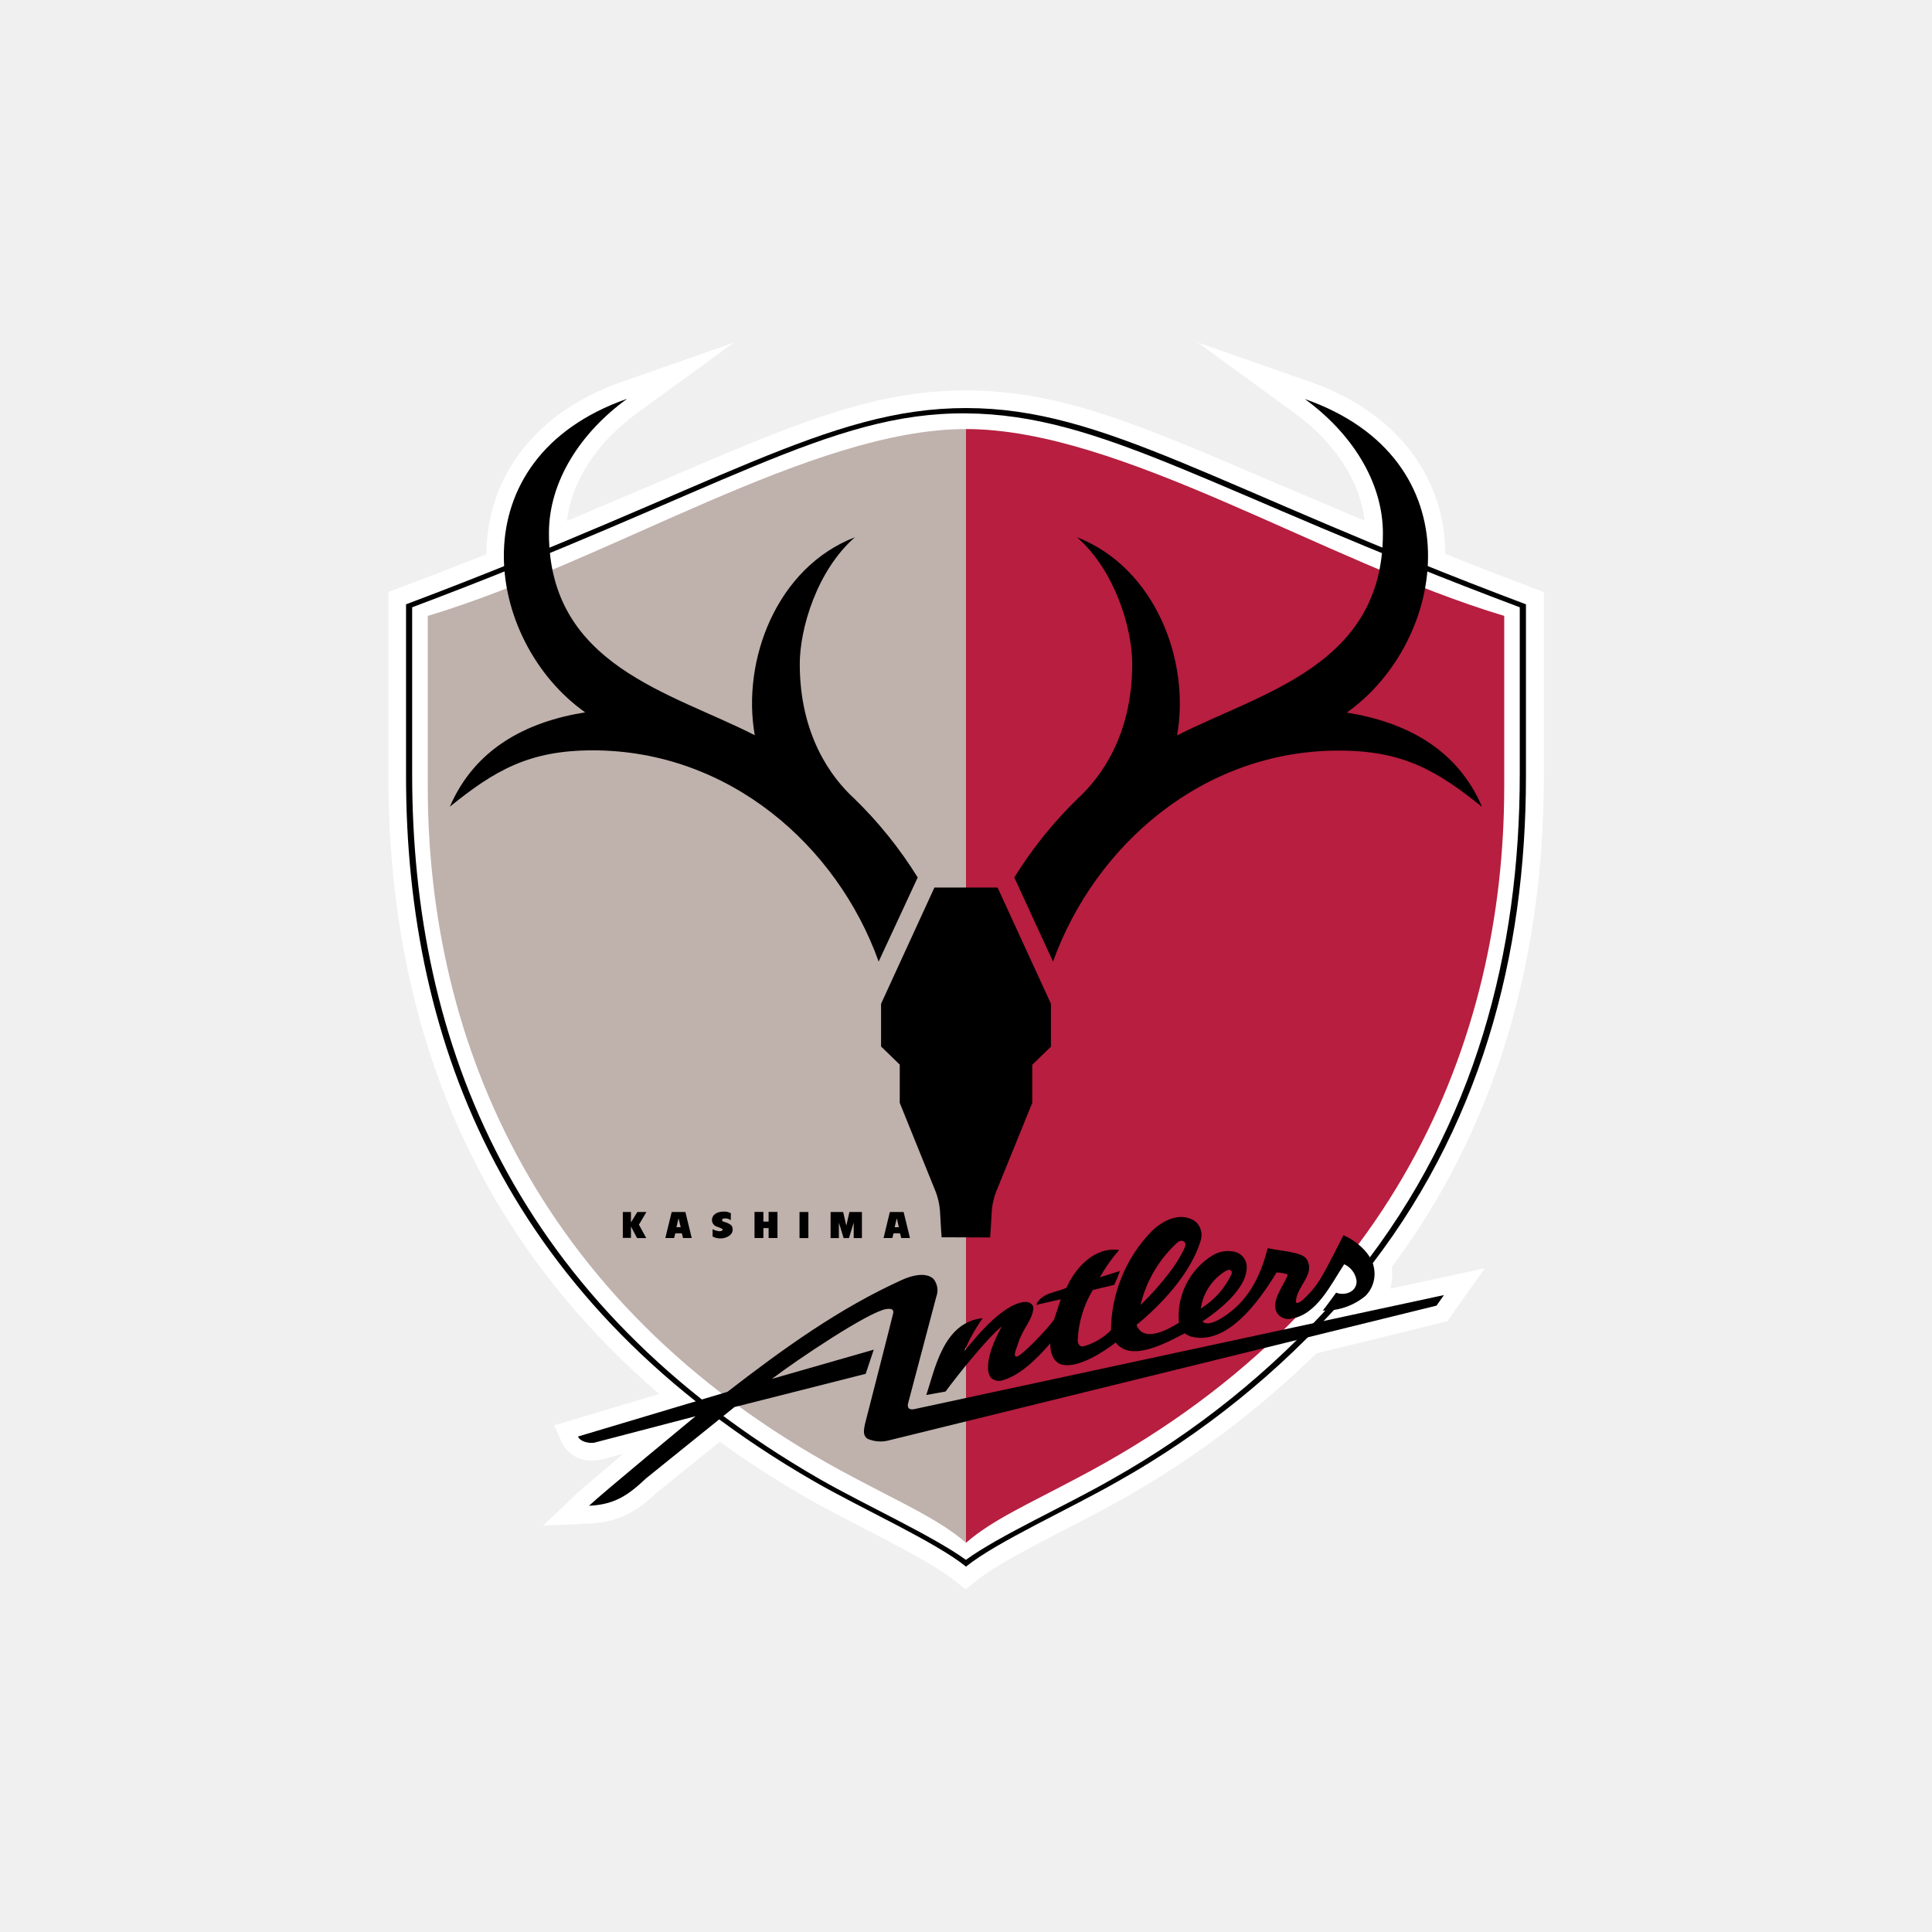
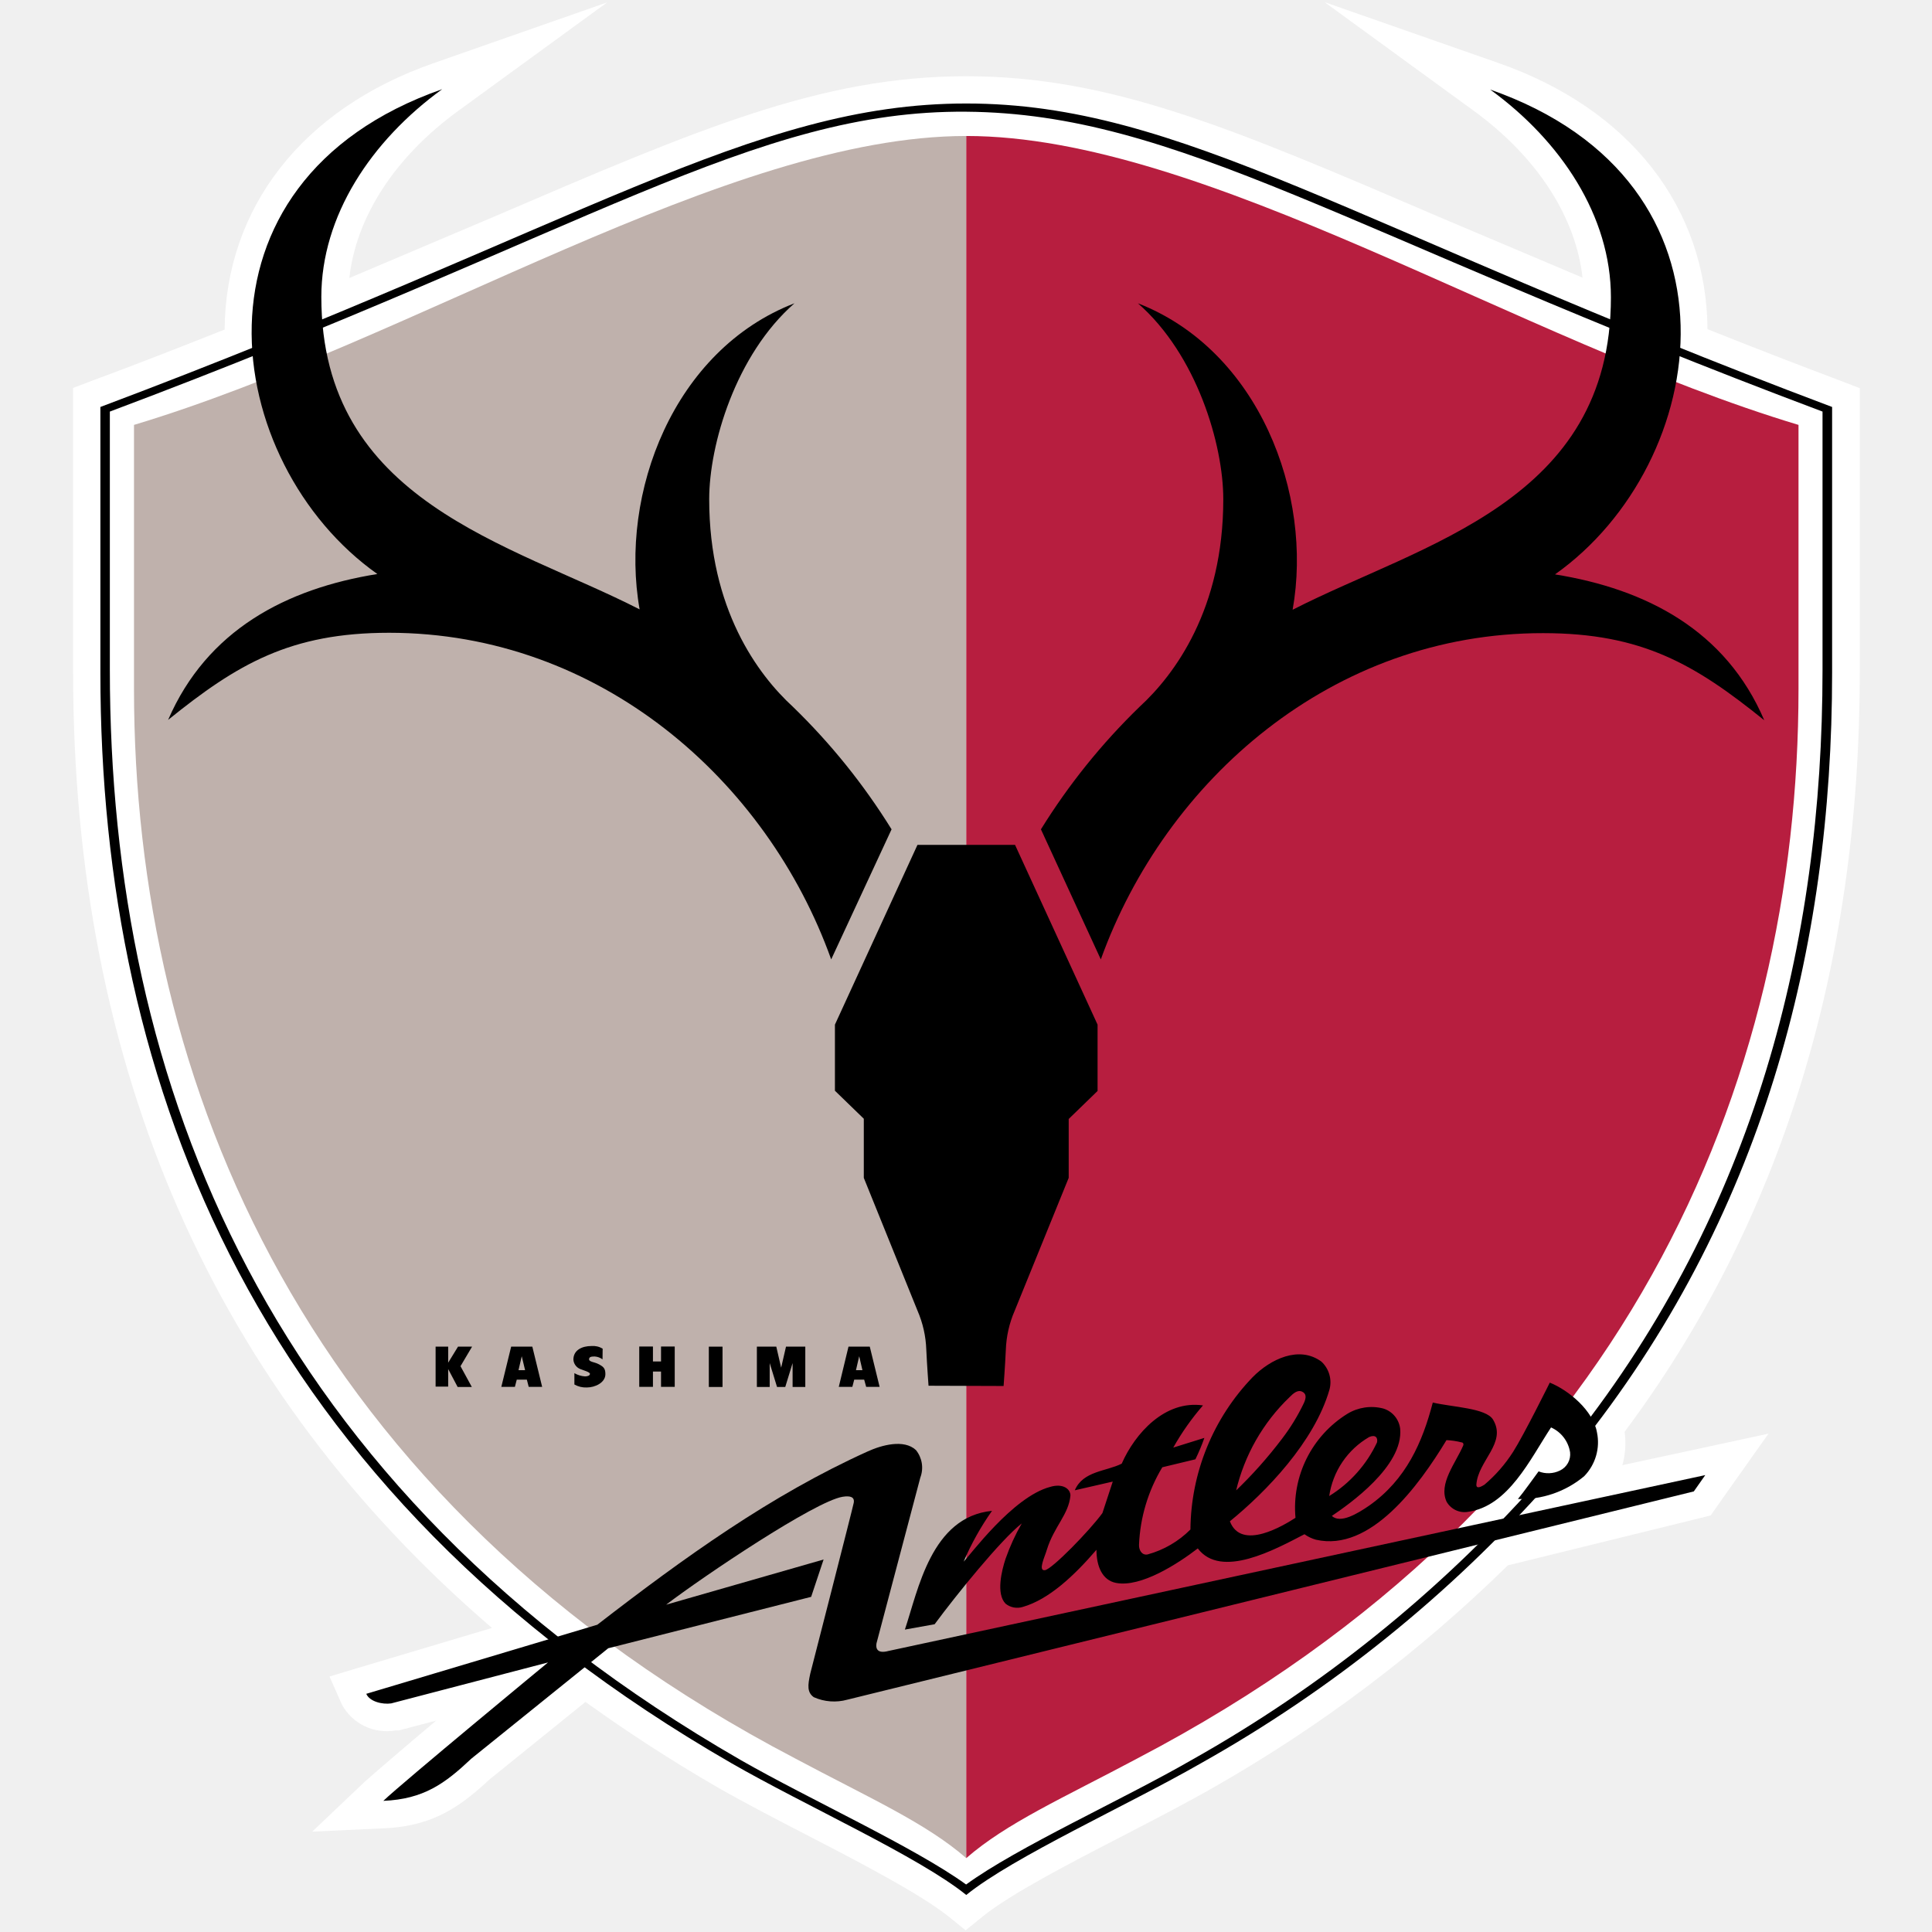
- <svg xmlns="http://www.w3.org/2000/svg" id="Layer_1" data-name="Layer 1" viewBox="0 0 240 240">
-   <defs>
-     <style>.cls-1{fill:#fff;}.cls-2{fill:#bfb1ac;}.cls-3{fill:#b71e3f;}</style>
-   </defs>
-   <path class="cls-1" d="M190.33,73c-3.58-1.35-7.13-2.72-10.78-4.18-.08-9.77-6.24-17.69-16.76-21.37l-14-4.9,12,8.74c5.07,3.7,8.17,8.5,8.72,13.39L158,59.81C141.58,52.76,131.7,48.5,120,48.5S98.42,52.76,82,59.81l-11.56,4.9c.54-4.89,3.64-9.7,8.71-13.4l12-8.74-14,4.9C66.65,51.15,60.5,59.08,60.42,68.85,56.77,70.3,53.24,71.68,49.67,73l-1.42.54V96.44c0,31.77,11.32,57.55,33.65,76.72l-10.66,3.18-2.39.72,1,2.27a4.1,4.1,0,0,0,4.3,2.06l.13,0,.14,0,3-.79c-2.61,2.19-5,4.25-5.75,4.92l-4.21,4,5.83-.27c4-.18,6.19-1.87,8.4-3.91l7.72-6.24c3.38,2.43,6.92,4.73,10.57,6.84,2.14,1.23,4.75,2.58,7.28,3.89,4.45,2.3,9,4.68,11.31,6.5l1.38,1.12,1.38-1.12c2.26-1.82,6.86-4.2,11.31-6.5,2.53-1.31,5.14-2.66,7.28-3.89a115.13,115.13,0,0,0,23.59-17.81L179,164.32l.8-.2.47-.66.92-1.31,3.26-4.6-5.51,1.19-6.23,1.34a6.64,6.64,0,0,0,.18-2.68c12.53-16.79,18.89-37.29,18.89-61V73.56Z" />
-   <path class="cls-1" d="M168.66,159.3c15.19-18.58,20.9-40.46,20.9-62.86V75.07C150.8,60.49,137.23,50.69,120,50.69s-30.8,9.8-69.56,24.38V96.44c0,33.43,12.73,65.71,50.69,87.58,5.85,3.37,15.08,7.52,18.87,10.59,3.79-3.07,13-7.22,18.87-10.59a108.1,108.1,0,0,0,28-22.58Z" />
-   <path d="M169.07,158.78c14.88-18.47,20.49-40.15,20.49-62.34V75.07C150.8,60.49,137.23,50.69,120,50.69s-30.8,9.8-69.56,24.38V96.44c0,33.43,12.73,65.71,50.69,87.58,5.85,3.37,15.08,7.52,18.87,10.59,3.79-3.07,13-7.22,18.87-10.59a108.1,108.1,0,0,0,28-22.58h-1a108.23,108.23,0,0,1-27.77,22.33c-5.5,3.17-14,7-18.11,10-4.15-3-12.61-6.85-18.11-10-38-21.87-50.68-54.15-50.68-87.57V75.44C89.67,61,103,51.21,120,51.35S150.33,61,188.79,75.44V96.2c0,22-5.49,43.43-20,61.78Z" />
-   <path class="cls-2" d="M120,191.65c-3.25-2.83-7.74-4.81-13.73-8-39.4-20.6-53.13-54.31-53.13-85.91V76.51C75.63,69.75,100.84,53.3,120,53.3Z" />
-   <path class="cls-3" d="M120,191.65c3.25-2.83,7.74-4.81,13.73-8,39.4-20.6,53.13-54.31,53.13-85.91V76.51C164.37,69.75,139.16,53.3,120,53.3Z" />
-   <path d="M130.81,119.45,126,109a51.67,51.67,0,0,1,7.91-9.83c2.84-2.6,6.74-7.87,6.74-16.69,0-4.38-2.12-11.6-6.86-15.74,9.71,3.78,14.09,15.33,12.43,24.62,10.42-5.33,25.57-8.64,25.57-25.1,0-6.51-4-12.55-9.7-16.69,21.31,7.46,17.75,30.07,5.21,38.95,7.34,1.18,13.73,4.5,16.81,11.72-5.57-4.5-9.83-7-17.76-7C149.4,93.22,136,105.06,130.81,119.45Z" />
-   <path d="M109.15,119.45,114,109a51.67,51.67,0,0,0-7.91-9.83c-2.84-2.6-6.74-7.87-6.74-16.69,0-4.38,2.12-11.6,6.85-15.74C96.49,70.49,92.11,82,93.76,91.33,83.35,86,68.19,82.69,68.19,66.23c0-6.51,4-12.55,9.71-16.69C56.59,57,60.14,79.61,72.69,88.49,65.35,89.67,59,93,55.88,100.21c5.57-4.5,9.83-7,17.76-7C90.57,93.22,104,105.06,109.15,119.45Z" />
-   <polygon points="79.17 150.56 80.3 150.56 79.37 152.13 80.28 153.8 79.14 153.8 78.38 152.36 78.38 153.77 77.37 153.77 77.37 150.56 78.38 150.56 78.38 151.85 79.17 150.56" />
-   <path d="M90.79,150.72a1.54,1.54,0,0,0-.91-.21c-.72,0-1.44.31-1.44,1.09a.88.88,0,0,0,.53.75c.29.12.81.25.8.4s-.22.2-.4.2a2,2,0,0,1-.85-.26v.91a1.89,1.89,0,0,0,1,.24c.65,0,1.49-.38,1.49-1.07,0-.48-.16-.61-.6-.83-.28-.14-.71-.16-.71-.36s.17-.23.45-.23a1.21,1.21,0,0,1,.63.23Z" />
-   <path d="M83.89,153.21l-.15.58H82.65l.79-3.23h1.7l.79,3.23H84.85l-.15-.58Zm.14-.76h.53l-.27-1.12Z" />
-   <path d="M111,153.21l-.15.58h-1.09l.78-3.23h1.71l.79,3.23h-1.08l-.16-.58Zm.14-.76h.52l-.26-1.12Z" />
-   <polygon points="95.48 152.56 95.48 153.79 96.58 153.79 96.58 150.55 95.48 150.55 95.48 151.75 94.83 151.75 94.83 150.55 93.73 150.55 93.73 153.79 94.83 153.79 94.83 152.56 95.48 152.56" />
-   <rect x="99.32" y="150.56" width="1.1" height="3.24" />
-   <polygon points="105.46 153.8 106.05 151.88 106.05 153.8 107.07 153.8 107.07 150.56 105.52 150.56 105.13 152.25 104.74 150.56 103.18 150.56 103.18 153.8 104.21 153.8 104.21 151.88 104.8 153.8 105.46 153.8" />
-   <path d="M123,153.72s.12-1.6.18-2.9a8.67,8.67,0,0,1,.71-3.14L128.23,137v-4.73l2.32-2.25v-5.33l-6.63-14.44h-7.84l-6.63,14.44V130l2.32,2.25V137l4.31,10.66a8.67,8.67,0,0,1,.71,3.14c.06,1.3.18,2.9.18,2.9Z" />
-   <path d="M112.79,174.39c-.13.78.52.74.95.62l65.63-14.13-.92,1.31-68,16.73a4,4,0,0,1-2.7-.2c-.54-.39-.49-.94-.28-1.9,0,0,3.4-13.24,3.49-13.71s-.27-.59-.89-.49c-2.22.36-11.15,6.36-14.18,8.67l12.65-3.63-1,3-16.3,4.13-11,8.87c-2.12,2-3.82,3.25-7.07,3.39,1.56-1.49,13.23-11.12,13.23-11.12l-12.6,3.29c-.7.1-1.73-.14-2-.77l18.56-5.55c7-5.41,13.94-10.41,21.74-13.93,1.1-.5,2.9-1,3.86-.1a2.25,2.25,0,0,1,.35,2.21Z" />
-   <path d="M170.67,157.45c-.3-1.75-2.27-3.39-3.79-4,0,0-2.08,4.2-2.94,5.55a11.74,11.74,0,0,1-2.31,2.65c-.2.12-.65.4-.65,0,.13-1.94,2.47-3.35,1.34-5.23-.56-.93-3.27-1-4.84-1.37-.83,3.19-2.14,6.19-5.11,8.28-.94.65-2.31,1.47-3,.83,1.39-.94,5.76-4,5.49-7a1.93,1.93,0,0,0-1.36-1.63,3.73,3.73,0,0,0-2.89.43,8.88,8.88,0,0,0-4.16,8.35c-.9.58-4.35,2.7-5.27.28,2.89-2.35,6.79-6.37,8-10.58a2.26,2.26,0,0,0-.65-2.25c-1.79-1.31-4.09-.2-5.52,1.25a17.85,17.85,0,0,0-5,12.24,7.77,7.77,0,0,1-3.43,2c-.45.1-.72-.33-.7-.78a13.12,13.12,0,0,1,1.87-6.22l2.66-.64a16.23,16.23,0,0,0,.72-1.72l-2.5.78a20.48,20.48,0,0,1,2.39-3.39c-3.05-.44-5.46,2.24-6.53,4.68-1.25.63-3.11.58-3.77,2.14l3.05-.7-.83,2.53c-1,1.38-4.07,4.54-4.63,4.59s0-1.07.17-1.66c.58-1.86,1.75-2.81,1.89-4.34,0-.54-.62-1-1.64-.69-3,.8-6.45,5.53-6.94,6a22.4,22.4,0,0,1,2.28-4.08c-4.89.49-5.93,6.36-7,9.54l2.39-.43c1.75-2.37,5.32-6.78,7-8.1a17,17,0,0,0-1.3,2.84c-.31.93-.78,2.82,0,3.61a1.49,1.49,0,0,0,1.38.26c2.1-.6,4.14-2.52,5.92-4.59,0,1.36.49,2.45,1.57,2.66,2,.39,5-1.56,6.57-2.77,1.87,2.47,6.18.1,8.57-1.14a3,3,0,0,0,.92.44c4.38,1,8.27-4.33,10.49-8a6,6,0,0,1,1.21.18c.12,0,.19.13.13.26-.6,1.4-2,3.06-1.33,4.51a1.66,1.66,0,0,0,1.72.81c3.25-.45,5-4.25,6.67-6.78a2.63,2.63,0,0,1,1.53,2,1.44,1.44,0,0,1-.81,1.46,2.13,2.13,0,0,1-1.72.07c-.39.52-1.19,1.66-1.66,2.22a7.91,7.91,0,0,0,5.32-1.83A3.9,3.9,0,0,0,170.67,157.45Zm-29,4.71a15.29,15.29,0,0,1,4.3-7.54c.29-.29.63-.61,1-.45s.35.5.15.93a16.31,16.31,0,0,1-1.76,2.87A35.34,35.34,0,0,1,141.63,162.16ZM153,158.25a10.09,10.09,0,0,1-3.84,4.31,6.57,6.57,0,0,1,3.21-4.74C152.88,157.6,153.08,157.88,153,158.25Z" />
+ <svg xmlns="http://www.w3.org/2000/svg" width="1080" zoomAndPan="magnify" viewBox="0 0 810 810" height="1080" preserveAspectRatio="xMidYMid meet" version="1.0">
+   <path fill="#ffffff" d="M 772.141 159.824 C 753.457 152.777 734.93 145.629 715.879 138.008 C 715.465 87.02 683.316 45.688 628.414 26.484 L 555.352 0.91 L 617.977 46.523 C 644.438 65.832 660.613 90.883 663.484 116.402 L 603.418 90.988 C 517.727 54.195 466.164 31.965 405.105 31.965 C 344.043 31.965 292.484 54.195 206.793 90.988 L 146.461 116.559 C 149.281 91.039 165.461 65.938 191.918 46.629 L 254.543 1.016 L 181.48 26.59 C 126.684 45.793 94.59 87.18 94.172 138.164 C 75.121 145.73 56.699 152.934 38.07 159.824 L 30.66 162.641 L 30.66 282.148 C 30.66 447.949 89.734 582.488 206.27 682.531 L 150.637 699.129 L 138.164 702.887 L 143.383 714.734 C 143.918 715.703 144.523 716.629 145.203 717.504 C 145.883 718.383 146.625 719.199 147.43 719.961 C 148.238 720.723 149.098 721.418 150.012 722.047 C 150.926 722.672 151.879 723.227 152.879 723.707 C 153.879 724.184 154.91 724.582 155.973 724.902 C 157.035 725.219 158.113 725.457 159.215 725.605 C 160.312 725.758 161.414 725.824 162.523 725.801 C 163.633 725.781 164.73 725.676 165.824 725.484 L 167.234 725.484 L 182.891 721.359 C 169.27 732.789 156.797 743.539 152.883 747.035 L 130.91 767.91 L 161.336 766.504 C 182.211 765.562 193.641 756.742 205.172 746.098 L 245.461 713.531 C 263.102 726.215 281.578 738.219 300.625 749.227 C 311.793 755.648 325.414 762.691 338.617 769.531 C 361.84 781.531 385.586 793.953 397.641 803.453 L 404.844 809.297 L 412.047 803.453 C 423.84 793.953 447.844 781.531 471.07 769.531 C 484.273 762.691 497.895 755.648 509.062 749.227 C 531.492 736.445 553.008 722.277 573.613 706.723 C 594.215 691.168 613.734 674.355 632.172 656.281 L 713.012 636.398 L 717.184 635.355 L 719.637 631.91 L 724.438 625.074 L 741.453 601.066 L 712.695 607.277 L 680.184 614.273 C 681.461 609.676 681.773 605.012 681.125 600.285 C 746.516 512.664 779.707 405.68 779.707 281.941 L 779.707 162.746 Z M 772.141 159.824 " fill-opacity="1" fill-rule="nonzero" />
+   <path fill="#ffffff" d="M 659.047 610.199 C 738.32 513.238 768.121 399.051 768.121 282.148 L 768.121 170.625 C 565.84 94.535 495.023 43.391 405.105 43.391 C 315.184 43.391 244.367 94.535 42.086 170.625 L 42.086 282.148 C 42.086 456.613 108.523 625.074 306.625 739.207 C 337.156 756.797 385.324 778.453 405.105 794.477 C 424.883 778.453 472.949 756.797 503.582 739.207 C 531.055 723.785 557.055 706.188 581.582 686.41 C 606.105 666.633 628.812 644.953 649.707 621.367 Z M 659.047 610.199 " fill-opacity="1" fill-rule="nonzero" />
+   <path fill="#000000" d="M 661.188 607.488 C 738.844 511.098 768.121 397.953 768.121 282.148 L 768.121 170.625 C 565.84 94.535 495.023 43.391 405.105 43.391 C 315.184 43.391 244.367 94.535 42.086 170.625 L 42.086 282.148 C 42.086 456.613 108.523 625.074 306.625 739.207 C 337.156 756.797 385.324 778.453 405.105 794.477 C 424.883 778.453 472.949 756.797 503.582 739.207 C 531.055 723.785 557.055 706.188 581.582 686.41 C 606.105 666.633 628.812 644.953 649.707 621.367 L 644.488 621.367 C 623.719 644.66 601.176 666.086 576.855 685.641 C 552.535 705.199 526.77 722.617 499.562 737.902 C 470.859 754.445 426.5 774.434 405.051 790.09 C 383.395 774.434 339.242 754.344 310.539 737.902 C 112.227 623.77 46.055 455.309 46.055 280.898 L 46.055 172.555 C 246.82 97.199 316.387 46.105 405.105 46.836 C 493.824 47.566 563.391 97.199 764.102 172.555 L 764.102 280.898 C 764.102 395.711 735.449 507.547 659.727 603.312 Z M 661.188 607.488 " fill-opacity="1" fill-rule="nonzero" />
+   <path fill="#bfb1ac" d="M 405.105 779.027 C 388.145 764.258 364.711 753.926 333.449 737.277 C 127.832 629.77 56.18 453.848 56.18 288.934 L 56.18 178.141 C 173.547 142.863 305.113 57.012 405.105 57.012 Z M 405.105 779.027 " fill-opacity="1" fill-rule="nonzero" />
+   <path fill="#b71e3f" d="M 405.105 779.027 C 422.066 764.258 445.496 753.926 476.758 737.277 C 682.375 629.77 754.031 453.848 754.031 288.934 L 754.031 178.141 C 636.66 142.863 505.094 57.012 405.105 57.012 Z M 405.105 779.027 " fill-opacity="1" fill-rule="nonzero" />
+   <path fill="#000000" d="M 461.52 402.234 L 436.418 347.699 C 448.074 328.906 461.832 311.805 477.695 296.398 C 492.52 282.828 512.871 255.324 512.871 209.297 C 512.871 186.438 501.809 148.758 477.07 127.152 C 527.746 146.879 550.602 207.156 541.941 255.641 C 596.32 227.824 675.383 210.551 675.383 124.648 C 675.383 90.676 654.508 59.152 624.762 37.547 C 735.973 76.48 717.395 194.477 651.949 240.816 C 690.258 246.977 723.605 264.301 739.68 301.98 C 710.609 278.496 688.379 265.449 646.992 265.449 C 558.535 265.348 488.605 327.137 461.52 402.234 Z M 461.52 402.234 " fill-opacity="1" fill-rule="nonzero" />
+   <path fill="#000000" d="M 348.48 402.234 L 373.793 347.699 C 362.137 328.906 348.375 311.805 332.512 296.398 C 317.691 282.828 297.336 255.324 297.336 209.297 C 297.336 186.438 308.402 148.758 333.086 127.152 C 282.41 146.723 259.555 206.793 268.164 255.484 C 213.836 227.668 134.719 210.391 134.719 124.492 C 134.719 90.52 155.594 58.996 185.395 37.391 C 74.184 76.324 92.711 194.32 158.203 240.66 C 119.898 246.82 86.762 264.199 70.477 301.824 C 99.547 278.34 121.777 265.293 163.164 265.293 C 251.516 265.348 321.605 327.137 348.48 402.234 Z M 348.48 402.234 " fill-opacity="1" fill-rule="nonzero" />
+   <path fill="#000000" d="M 192.023 564.59 L 197.918 564.59 L 193.066 572.781 L 197.816 581.496 L 191.867 581.496 L 187.898 573.984 L 187.898 581.34 L 182.629 581.34 L 182.629 564.59 L 187.898 564.59 L 187.898 571.32 Z M 192.023 564.59 " fill-opacity="1" fill-rule="nonzero" />
+   <path fill="#000000" d="M 252.664 565.426 C 251.199 564.555 249.613 564.191 247.914 564.328 C 244.156 564.328 240.398 565.945 240.398 570.016 C 240.457 570.875 240.734 571.66 241.23 572.363 C 241.73 573.066 242.375 573.59 243.168 573.93 C 244.68 574.559 247.395 575.234 247.34 576.02 C 247.289 576.801 246.191 577.062 245.254 577.062 C 243.672 576.945 242.191 576.496 240.816 575.703 L 240.816 580.453 C 242.438 581.363 244.18 581.781 246.035 581.707 C 249.43 581.707 253.812 579.723 253.812 576.121 C 253.812 573.617 252.977 572.938 250.68 571.789 C 249.219 571.059 246.977 570.957 246.977 569.914 C 246.977 568.867 247.863 568.711 249.324 568.711 C 250.535 568.797 251.633 569.195 252.613 569.914 Z M 252.664 565.426 " fill-opacity="1" fill-rule="nonzero" />
+   <path fill="#000000" d="M 216.656 578.418 L 215.871 581.445 L 210.184 581.445 L 214.305 564.59 L 223.18 564.59 L 227.301 581.445 L 221.664 581.445 L 220.883 578.418 Z M 217.387 574.453 L 220.152 574.453 L 218.742 568.609 Z M 217.387 574.453 " fill-opacity="1" fill-rule="nonzero" />
+   <path fill="#000000" d="M 358.137 578.418 L 357.352 581.445 L 351.664 581.445 L 355.734 564.59 L 364.66 564.59 L 368.781 581.445 L 363.145 581.445 L 362.309 578.418 Z M 358.867 574.453 L 361.578 574.453 L 360.223 568.609 Z M 358.867 574.453 " fill-opacity="1" fill-rule="nonzero" />
+   <path fill="#000000" d="M 277.141 575.027 L 277.141 581.445 L 282.883 581.445 L 282.883 564.535 L 277.141 564.535 L 277.141 570.801 L 273.75 570.801 L 273.75 564.535 L 268.008 564.535 L 268.008 581.445 L 273.75 581.445 L 273.75 575.027 Z M 277.141 575.027 " fill-opacity="1" fill-rule="nonzero" />
+   <path fill="#000000" d="M 297.18 564.59 L 302.922 564.59 L 302.922 581.496 L 297.18 581.496 Z M 297.18 564.59 " fill-opacity="1" fill-rule="nonzero" />
+   <path fill="#000000" d="M 329.223 581.496 L 332.301 571.477 L 332.301 581.496 L 337.625 581.496 L 337.625 564.59 L 329.535 564.59 L 327.5 573.41 L 325.465 564.59 L 317.324 564.59 L 317.324 581.496 L 322.699 581.496 L 322.699 571.477 L 325.777 581.496 Z M 329.223 581.496 " fill-opacity="1" fill-rule="nonzero" />
+   <path fill="#000000" d="M 420.762 581.082 C 420.762 581.082 421.387 572.73 421.699 565.945 C 421.902 560.25 423.137 554.789 425.406 549.559 L 448.055 493.824 L 448.055 469.137 L 460.16 457.395 L 460.16 429.578 L 425.562 354.223 L 384.648 354.223 L 350.047 429.578 L 350.047 457.293 L 362.152 469.035 L 362.152 493.824 L 384.648 549.453 C 386.914 554.684 388.148 560.145 388.352 565.84 C 388.664 572.625 389.293 580.977 389.293 580.977 Z M 420.762 581.082 " fill-opacity="1" fill-rule="nonzero" />
+   <path fill="#000000" d="M 367.477 688.953 C 366.797 693.023 370.191 692.812 372.434 692.188 L 714.941 618.445 L 710.141 625.281 L 355.266 712.594 C 352.926 713.242 350.547 713.477 348.129 713.301 C 345.707 713.121 343.391 712.535 341.176 711.551 C 338.355 709.516 338.617 706.645 339.715 701.633 C 339.715 701.633 357.457 632.539 357.926 630.086 C 358.395 627.633 356.516 627.004 353.281 627.527 C 341.695 629.406 295.094 660.719 279.281 672.773 L 345.297 653.828 L 340.078 669.484 L 255.012 691.039 L 197.605 737.328 C 186.543 747.766 177.672 754.289 160.711 755.02 C 168.852 747.246 229.754 696.988 229.754 696.988 L 163.996 714.16 C 160.344 714.68 154.969 713.426 153.559 710.141 L 250.422 681.176 C 286.953 652.941 323.168 626.848 363.875 608.48 C 369.617 605.871 379.012 603.262 384.02 607.957 C 384.664 608.754 385.191 609.621 385.605 610.559 C 386.02 611.496 386.309 612.469 386.469 613.48 C 386.629 614.492 386.656 615.508 386.551 616.527 C 386.445 617.543 386.211 618.531 385.848 619.488 Z M 367.477 688.953 " fill-opacity="1" fill-rule="nonzero" />
+   <path fill="#000000" d="M 669.539 600.547 C 667.973 591.414 657.691 582.855 649.758 579.672 C 649.758 579.672 638.902 601.59 634.414 608.637 C 631.094 613.855 627.078 618.465 622.359 622.465 C 621.316 623.09 618.969 624.551 618.969 622.465 C 619.648 612.34 631.859 604.98 625.961 595.172 C 623.039 590.316 608.895 589.953 600.703 588.02 C 596.371 604.668 589.535 620.324 574.035 631.234 C 569.129 634.625 561.98 638.902 558.379 635.562 C 565.633 630.66 588.438 614.688 587.031 599.031 C 586.918 598.055 586.668 597.113 586.281 596.207 C 585.895 595.301 585.387 594.473 584.754 593.715 C 584.125 592.961 583.398 592.309 582.578 591.766 C 581.758 591.223 580.875 590.812 579.934 590.527 C 578.664 590.195 577.375 589.996 576.066 589.926 C 574.762 589.855 573.457 589.918 572.164 590.109 C 570.867 590.305 569.602 590.625 568.371 591.07 C 567.141 591.52 565.965 592.086 564.852 592.77 C 563.031 593.898 561.301 595.148 559.656 596.516 C 558.012 597.883 556.469 599.355 555.031 600.938 C 553.59 602.52 552.266 604.195 551.055 605.957 C 549.848 607.723 548.766 609.562 547.812 611.477 C 546.859 613.395 546.039 615.363 545.359 617.391 C 544.68 619.418 544.141 621.484 543.746 623.586 C 543.352 625.691 543.102 627.809 543 629.945 C 542.898 632.082 542.945 634.215 543.141 636.348 C 538.441 639.375 520.438 650.438 515.637 637.809 C 530.719 625.543 551.074 604.566 557.387 582.594 C 557.668 581.555 557.805 580.496 557.793 579.418 C 557.785 578.34 557.629 577.285 557.332 576.25 C 557.031 575.215 556.598 574.238 556.031 573.32 C 555.465 572.406 554.785 571.582 553.996 570.852 C 544.652 564.016 532.648 569.809 525.188 577.375 C 523.141 579.496 521.199 581.711 519.363 584.016 C 517.527 586.324 515.809 588.711 514.199 591.18 C 512.59 593.648 511.102 596.188 509.73 598.801 C 508.363 601.41 507.121 604.082 506.008 606.809 C 504.895 609.539 503.91 612.312 503.059 615.133 C 502.207 617.957 501.492 620.812 500.914 623.703 C 500.332 626.59 499.891 629.504 499.586 632.434 C 499.281 635.367 499.117 638.305 499.094 641.254 C 496.613 643.738 493.855 645.863 490.82 647.633 C 487.789 649.402 484.578 650.754 481.195 651.691 C 478.844 652.211 477.438 649.969 477.539 647.621 C 477.781 641.887 478.727 636.27 480.379 630.777 C 482.031 625.281 484.34 620.074 487.301 615.16 L 501.18 611.82 C 502.605 608.898 503.859 605.906 504.938 602.844 L 491.891 606.914 C 495.449 600.594 499.605 594.695 504.363 589.223 C 488.449 586.926 475.871 600.91 470.285 613.645 C 463.762 616.934 454.055 616.672 450.613 624.812 L 466.527 621.16 L 462.195 634.363 C 456.977 641.566 440.957 658.059 438.035 658.316 C 435.113 658.578 438.035 652.734 438.922 649.656 C 441.949 639.949 448.055 634.988 448.785 627.004 C 448.785 624.188 445.551 621.785 440.227 623.406 C 424.57 627.578 406.566 652.266 404.008 654.719 C 407.23 647.203 411.195 640.105 415.906 633.426 C 390.387 635.98 384.961 666.617 379.375 683.211 L 391.848 680.969 C 400.98 668.598 419.613 645.586 428.379 638.695 C 425.664 643.426 423.402 648.367 421.594 653.516 C 419.977 658.371 417.523 668.234 421.594 672.355 C 422.094 672.758 422.633 673.09 423.215 673.359 C 423.793 673.625 424.398 673.816 425.027 673.938 C 425.656 674.055 426.289 674.094 426.926 674.059 C 427.562 674.02 428.188 673.906 428.797 673.715 C 439.758 670.582 450.402 660.562 459.691 649.758 C 459.691 656.855 462.25 662.543 467.887 663.641 C 478.324 665.676 493.98 655.5 502.172 649.184 C 511.934 662.074 534.426 649.707 546.898 643.234 C 548.367 644.277 549.965 645.043 551.699 645.531 C 574.559 650.75 594.859 622.934 606.445 603.781 C 608.582 603.879 610.684 604.191 612.758 604.723 C 613.383 604.723 613.75 605.398 613.438 606.078 C 610.305 613.383 603 622.047 606.496 629.613 C 606.938 630.383 607.484 631.07 608.137 631.672 C 608.789 632.273 609.516 632.762 610.32 633.141 C 611.121 633.52 611.961 633.766 612.84 633.887 C 613.723 634.008 614.598 633.992 615.473 633.84 C 632.434 631.492 641.566 611.66 650.281 598.457 C 651.328 598.926 652.305 599.516 653.207 600.227 C 654.105 600.938 654.906 601.746 655.605 602.66 C 656.301 603.57 656.875 604.555 657.324 605.609 C 657.777 606.668 658.09 607.762 658.266 608.895 C 658.352 609.672 658.32 610.441 658.168 611.207 C 658.016 611.973 657.75 612.699 657.371 613.383 C 656.992 614.062 656.516 614.672 655.949 615.207 C 655.379 615.742 654.742 616.18 654.039 616.516 C 652.637 617.207 651.152 617.582 649.59 617.645 C 648.027 617.711 646.516 617.453 645.062 616.879 C 643.027 619.594 638.852 625.543 636.398 628.465 C 638.906 628.547 641.398 628.402 643.879 628.027 C 646.359 627.652 648.785 627.059 651.16 626.242 C 653.531 625.426 655.809 624.402 657.996 623.172 C 660.18 621.941 662.234 620.523 664.164 618.918 C 665.328 617.723 666.336 616.406 667.176 614.965 C 668.02 613.523 668.676 612.004 669.145 610.402 C 669.613 608.801 669.883 607.168 669.949 605.5 C 670.016 603.832 669.879 602.18 669.539 600.547 Z M 518.195 625.125 C 519.07 621.395 520.211 617.742 521.613 614.176 C 523.016 610.605 524.664 607.156 526.562 603.824 C 528.465 600.496 530.59 597.32 532.949 594.293 C 535.305 591.27 537.867 588.434 540.637 585.777 C 542.148 584.266 543.922 582.594 545.855 583.43 C 547.785 584.266 547.68 586.039 546.637 588.281 C 544.094 593.594 541.031 598.586 537.453 603.262 C 531.543 611.066 525.055 618.355 517.984 625.125 Z M 577.324 604.723 C 575.148 609.367 572.355 613.602 568.945 617.43 C 565.535 621.262 561.648 624.52 557.281 627.215 C 557.656 624.652 558.309 622.168 559.246 619.758 C 560.18 617.344 561.371 615.066 562.824 612.926 C 564.273 610.781 565.945 608.832 567.836 607.066 C 569.73 605.305 571.797 603.773 574.035 602.477 C 576.695 601.328 577.742 602.789 577.324 604.723 Z M 577.324 604.723 " fill-opacity="1" fill-rule="nonzero" />
</svg>
